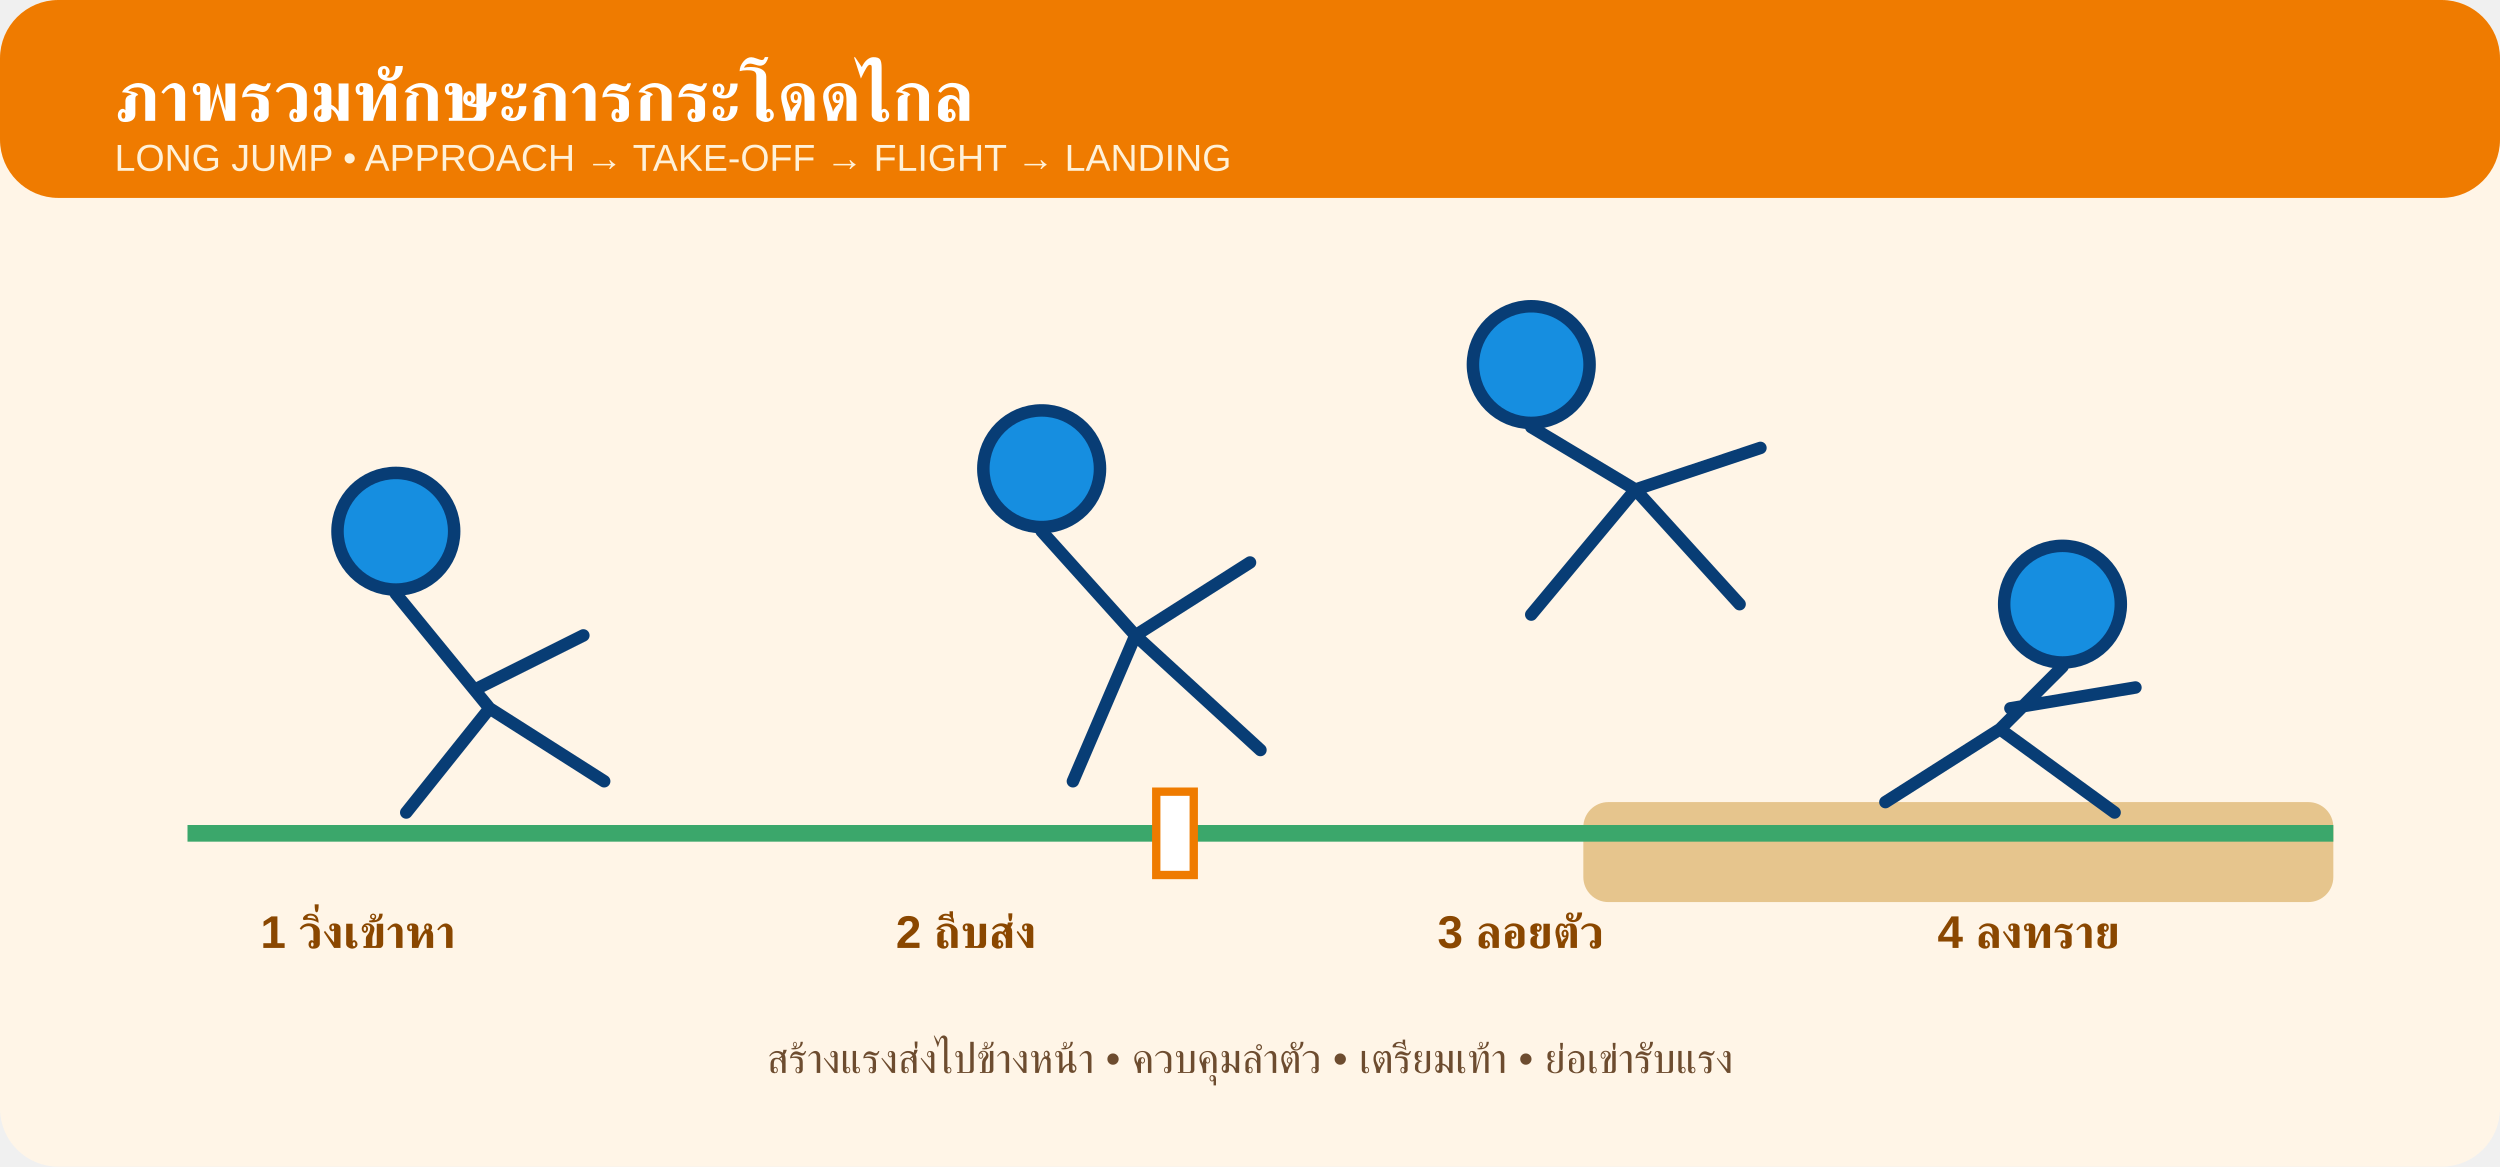
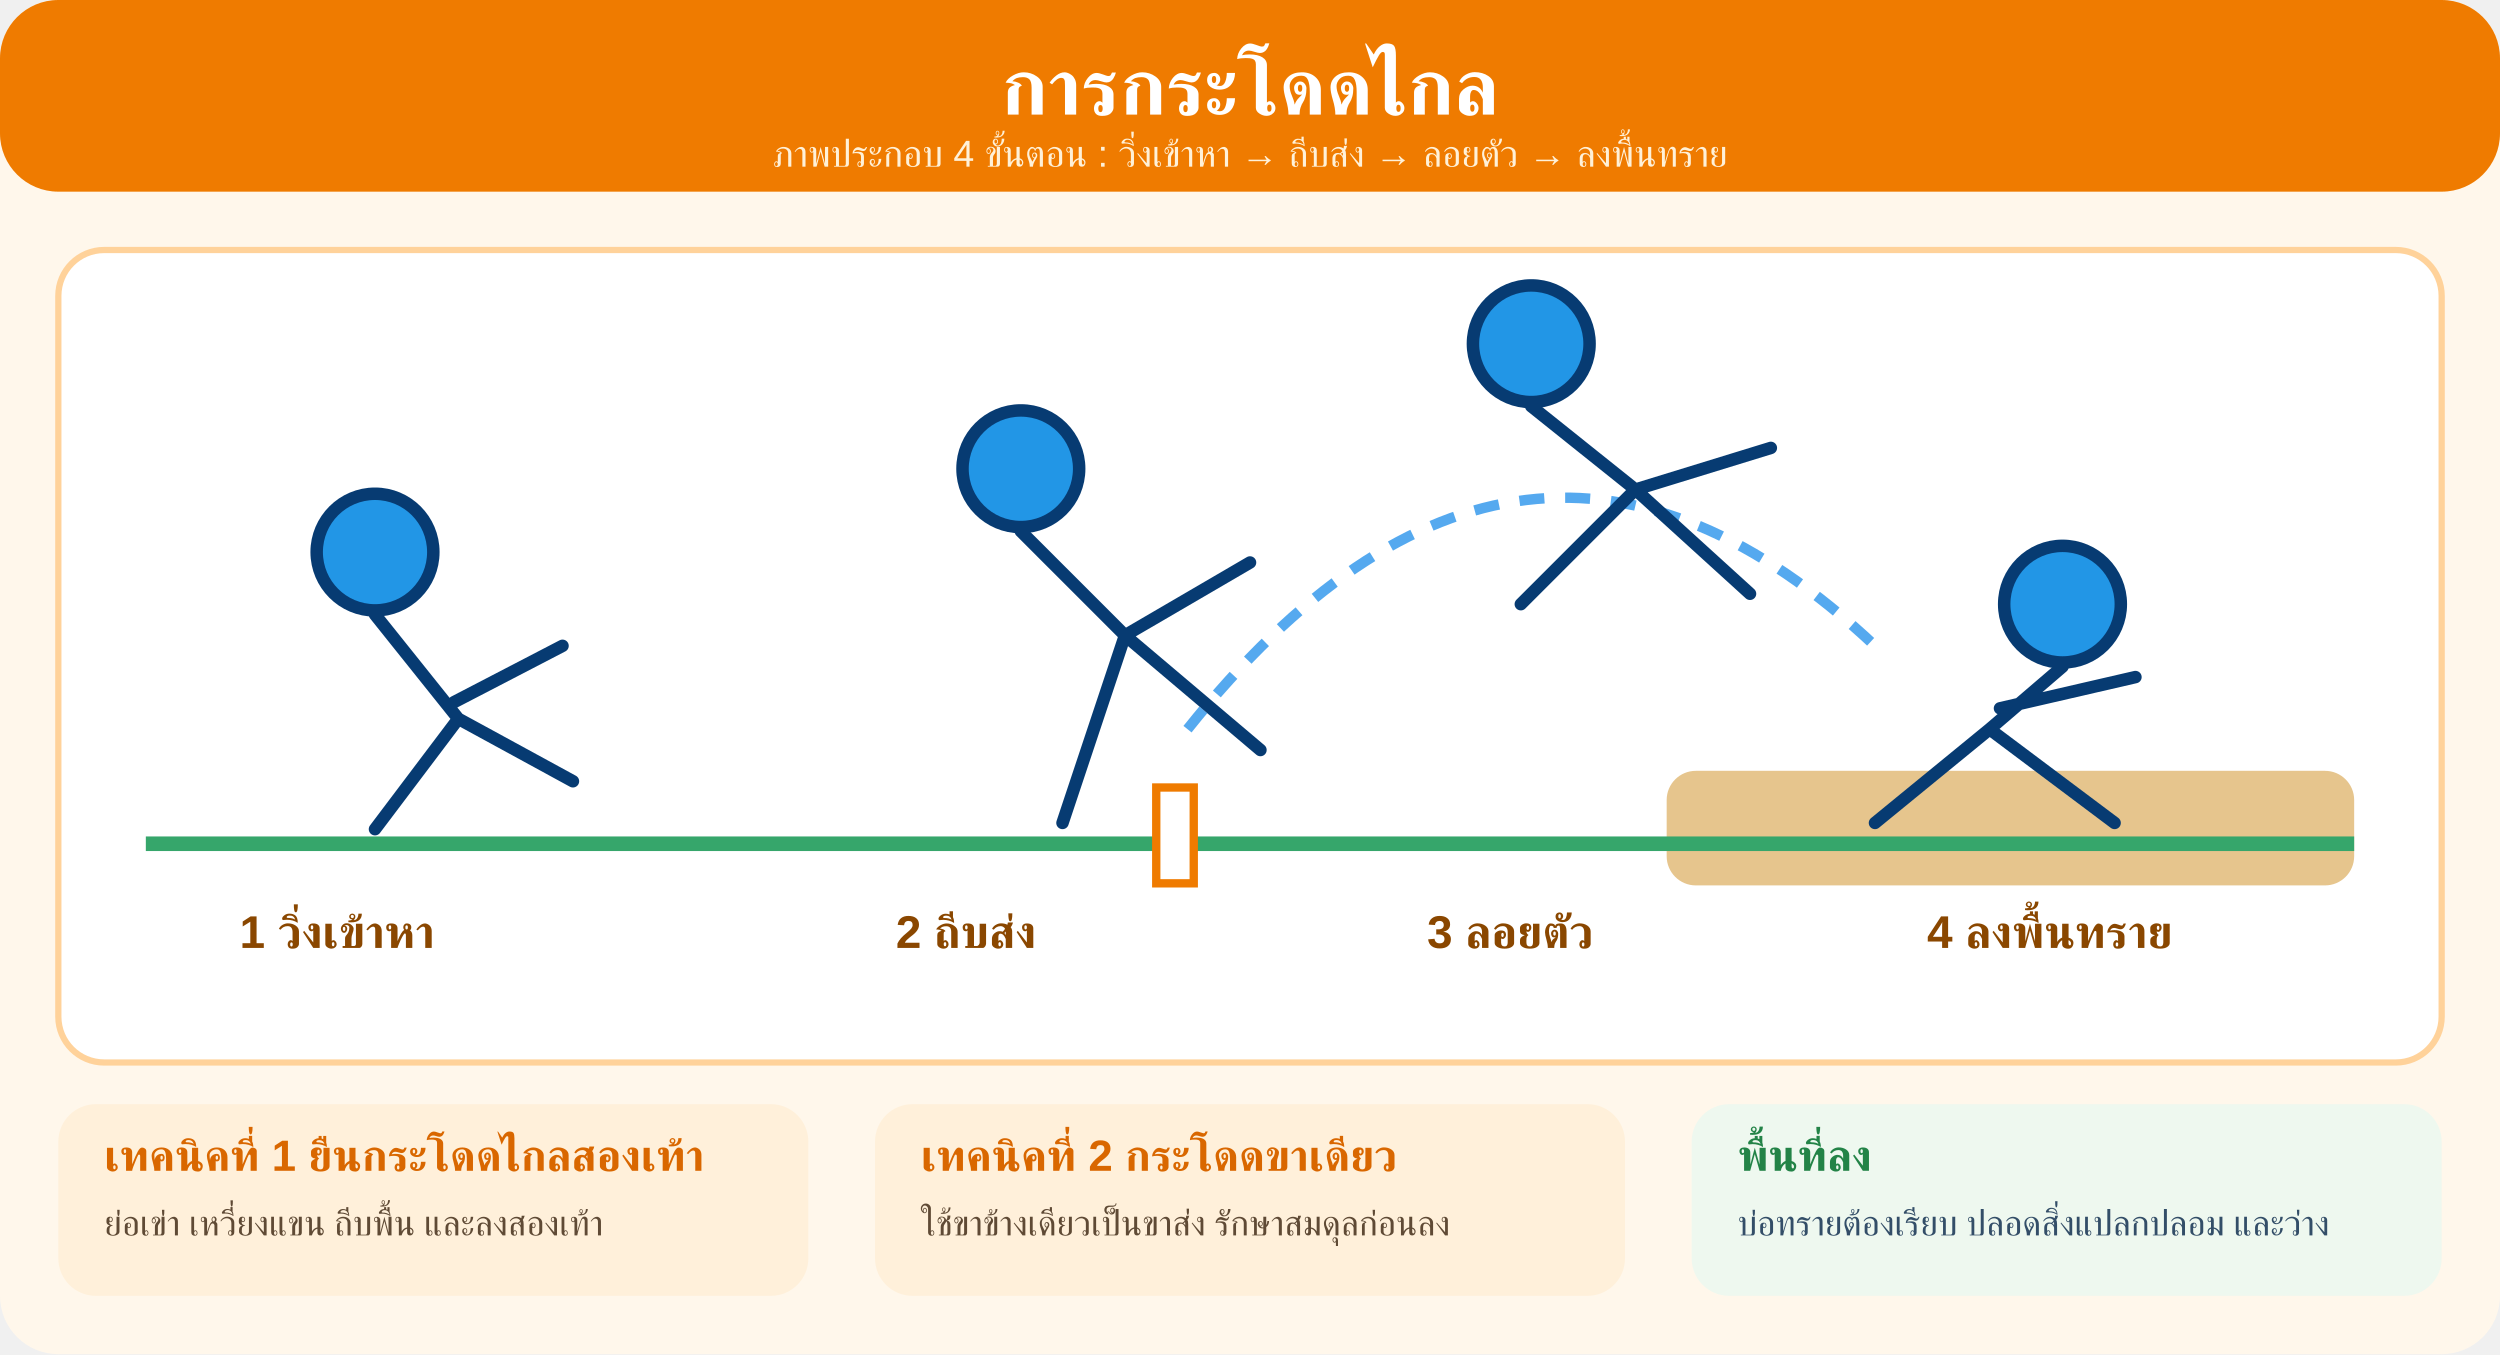
- <svg xmlns="http://www.w3.org/2000/svg" viewBox="0 0 1200 560">
-   <rect width="1200" height="560" rx="28" fill="#fff5e7" />
-   <rect width="1200" height="95" rx="28" fill="#ef7b00" />
-   <text x="55" y="58" font-family="Tahoma,Arial" font-size="34" font-weight="700" fill="white">ภาพรวมทักษะการกระโดดไกล</text>
-   <text x="55" y="82" font-family="Arial" font-size="18" fill="#fff1d8">LONG JUMP • APPROACH → TAKE-OFF → FLIGHT → LANDING</text>
-   <rect x="760" y="385" width="360" height="48" rx="12" fill="#e6c58d" />
-   <line x1="90" y1="400" x2="1120" y2="400" stroke="#3ba76b" stroke-width="8" />
-   <rect x="555" y="380" width="18" height="40" fill="#fff" stroke="#ef7b00" stroke-width="4" />
-   <g fill="#168ee0" stroke="#083d75" stroke-width="6">
-     <circle cx="190" cy="255" r="28" />
-     <path d="M190 285 L235 340 L290 375 M235 340 L195 390 M230 330 L280 305" fill="none" stroke-linecap="round" />
-     <circle cx="500" cy="225" r="28" />
-     <path d="M500 255 L545 305 L600 270 M545 305 L515 375 M545 305 L605 360" fill="none" stroke-linecap="round" />
-     <circle cx="735" cy="175" r="28" />
-     <path d="M735 205 L785 235 L845 215 M785 235 L835 290 M785 235 L735 295" fill="none" stroke-linecap="round" />
+ <svg xmlns="http://www.w3.org/2000/svg" viewBox="0 0 1200 650">
+   <rect width="1200" height="650" rx="28" fill="#fff7eb" />
+   <rect width="1200" height="92" rx="28" fill="#ef7b00" />
+   <text x="600" y="55" text-anchor="middle" font-family="Tahoma,Arial" font-size="38" font-weight="700" fill="white">การกระโดดไกล</text>
+   <text x="600" y="80" text-anchor="middle" font-family="Tahoma,Arial" font-size="18" fill="#fff1d8">ภาพประกอบ 4 ขั้นตอน : วิ่งเข้าหา → ถีบส่ง → ลอยตัว → ลงพื้นทราย</text>
+   <rect x="28" y="120" width="1144" height="390" rx="22" fill="white" stroke="#ffd29a" stroke-width="3" />
+   <rect x="800" y="370" width="330" height="55" rx="14" fill="#e6c58d" />
+   <line x1="70" y1="405" x2="1130" y2="405" stroke="#36a66b" stroke-width="7" />
+   <rect x="555" y="378" width="18" height="46" fill="white" stroke="#ef7b00" stroke-width="4" />
+   <path d="M570 350 Q730 150 900 310" fill="none" stroke="#55a9ef" stroke-width="5" stroke-dasharray="12 10" />
+   <g fill="#2296e6" stroke="#073b72" stroke-width="6" stroke-linecap="round">
+     <circle cx="180" cy="265" r="28" />
+     <path d="M180 295L220 345L275 375M220 345L180 398M218 337L270 310" fill="none" />
+     <circle cx="490" cy="225" r="28" />
+     <path d="M490 255L540 305L600 270M540 305L510 395M540 305L605 360" fill="none" />
+     <circle cx="735" cy="165" r="28" />
+     <path d="M735 195L785 235L850 215M785 235L840 285M785 235L730 290" fill="none" />
    <circle cx="990" cy="290" r="28" />
-     <path d="M990 320 L960 350 L905 385 M960 350 L1015 390 M965 340 L1025 330" fill="none" stroke-linecap="round" />
+     <path d="M990 320L955 350L900 395M955 350L1015 395M960 340L1025 325" fill="none" />
  </g>
  <g font-family="Tahoma,Arial" font-size="22" font-weight="700" fill="#8a4700">
-     <text x="125" y="455">1 วิ่งเข้าหา</text>
+     <text x="115" y="455">1 วิ่งเข้าหา</text>
    <text x="430" y="455">2 ถีบส่ง</text>
-     <text x="690" y="455">3 ลอยตัว</text>
-     <text x="930" y="455">4 ลงทราย</text>
+     <text x="685" y="455">3 ลอยตัว</text>
+     <text x="925" y="455">4 ลงพื้นทราย</text>
  </g>
-   <text x="600" y="515" text-anchor="middle" font-family="Tahoma,Arial" font-size="20" fill="#6d4c2f">สร้างแรงส่งไปข้างหน้า • ควบคุมลำตัว • เตรียมเท้า • ย่อเข่ารับแรง</text>
+   <rect x="28" y="530" width="360" height="92" rx="18" fill="#fff0da" />
+   <text x="50" y="562" font-family="Tahoma,Arial" font-size="21" font-weight="700" fill="#d96700">เทคนิคที่ 1 ยืนกระโดดไกลสองเท้า</text>
+   <text x="50" y="593" font-family="Tahoma,Arial" font-size="17" fill="#5f4a35">ย่อเข่า เหวี่ยงแขน ถีบพื้น และลงสองเท้า</text>
+   <rect x="420" y="530" width="360" height="92" rx="18" fill="#fff0da" />
+   <text x="442" y="562" font-family="Tahoma,Arial" font-size="21" font-weight="700" fill="#d96700">เทคนิคที่ 2 กระโดดขาเดียว</text>
+   <text x="442" y="593" font-family="Tahoma,Arial" font-size="17" fill="#5f4a35">ใช้ขาข้างเดียวเป็นขาส่ง รักษาสมดุลก่อนลง</text>
+   <rect x="812" y="530" width="360" height="92" rx="18" fill="#eef8ef" />
+   <text x="834" y="562" font-family="Tahoma,Arial" font-size="21" font-weight="700" fill="#238347">พื้นที่ลง</text>
+   <text x="834" y="593" font-family="Tahoma,Arial" font-size="17" fill="#334e68">บ่อทรายต้องเรียบ ปลอดสิ่งแปลกปลอม และว่าง</text>
</svg>
